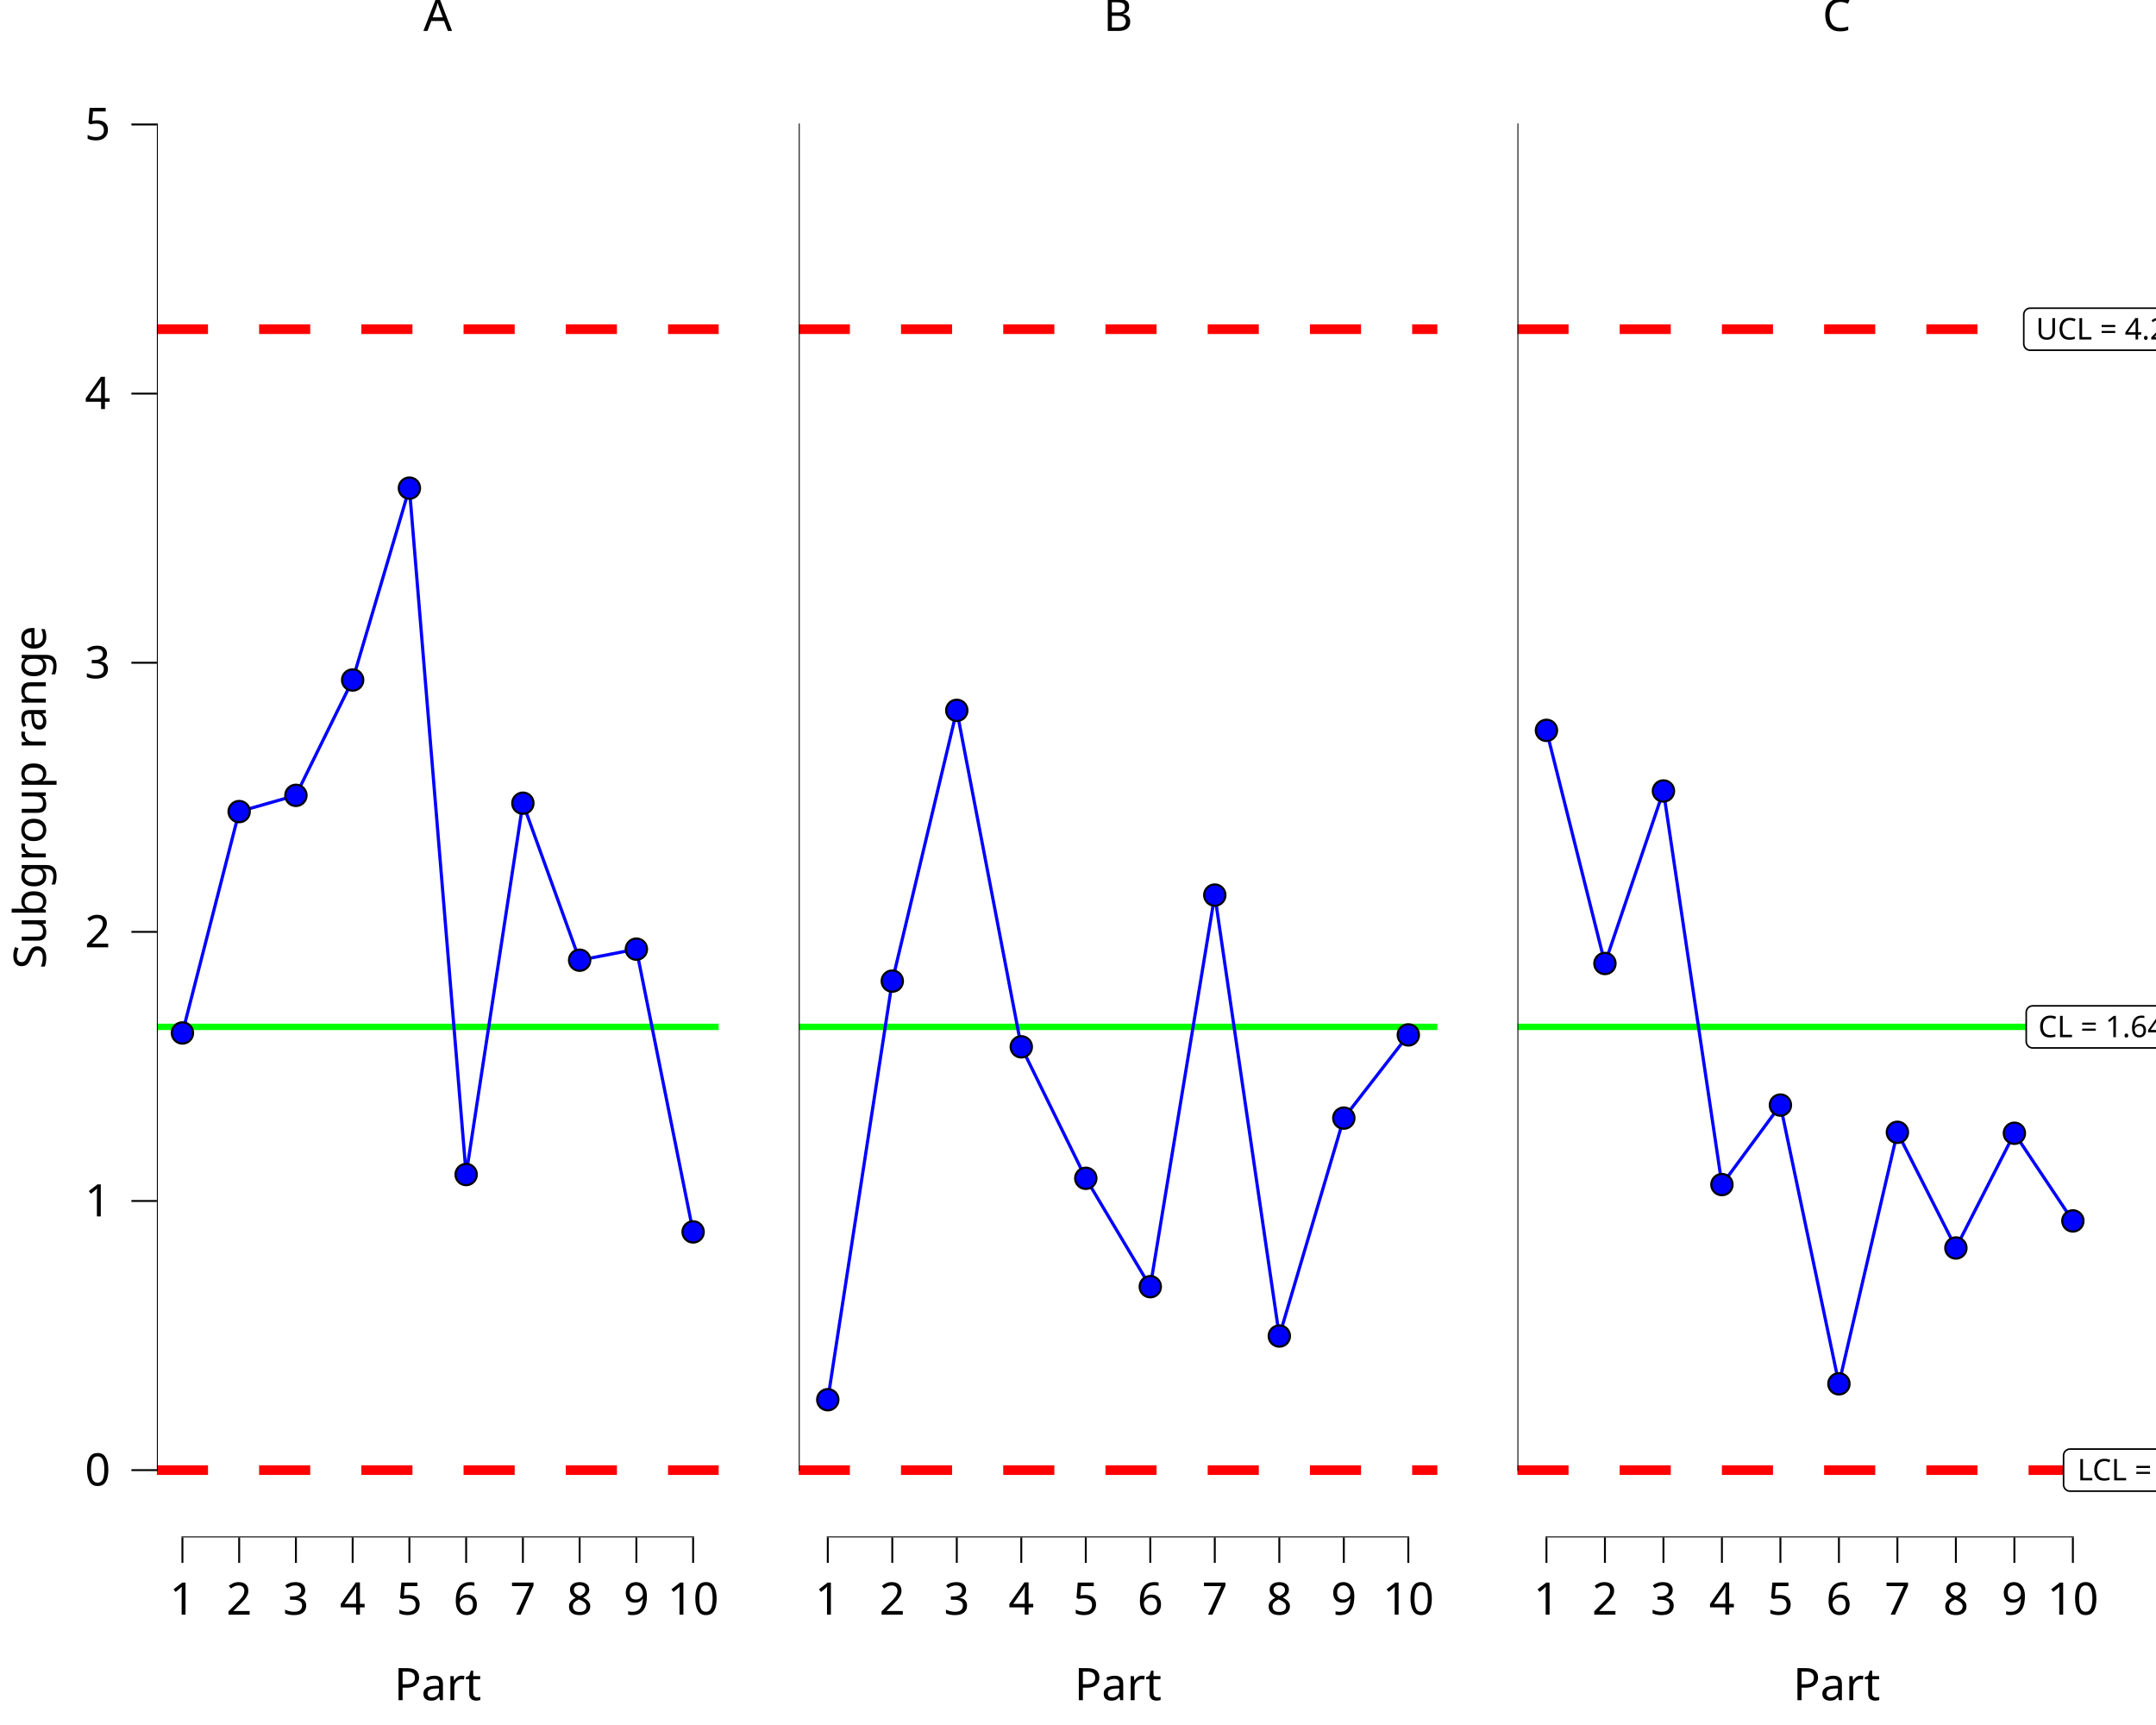
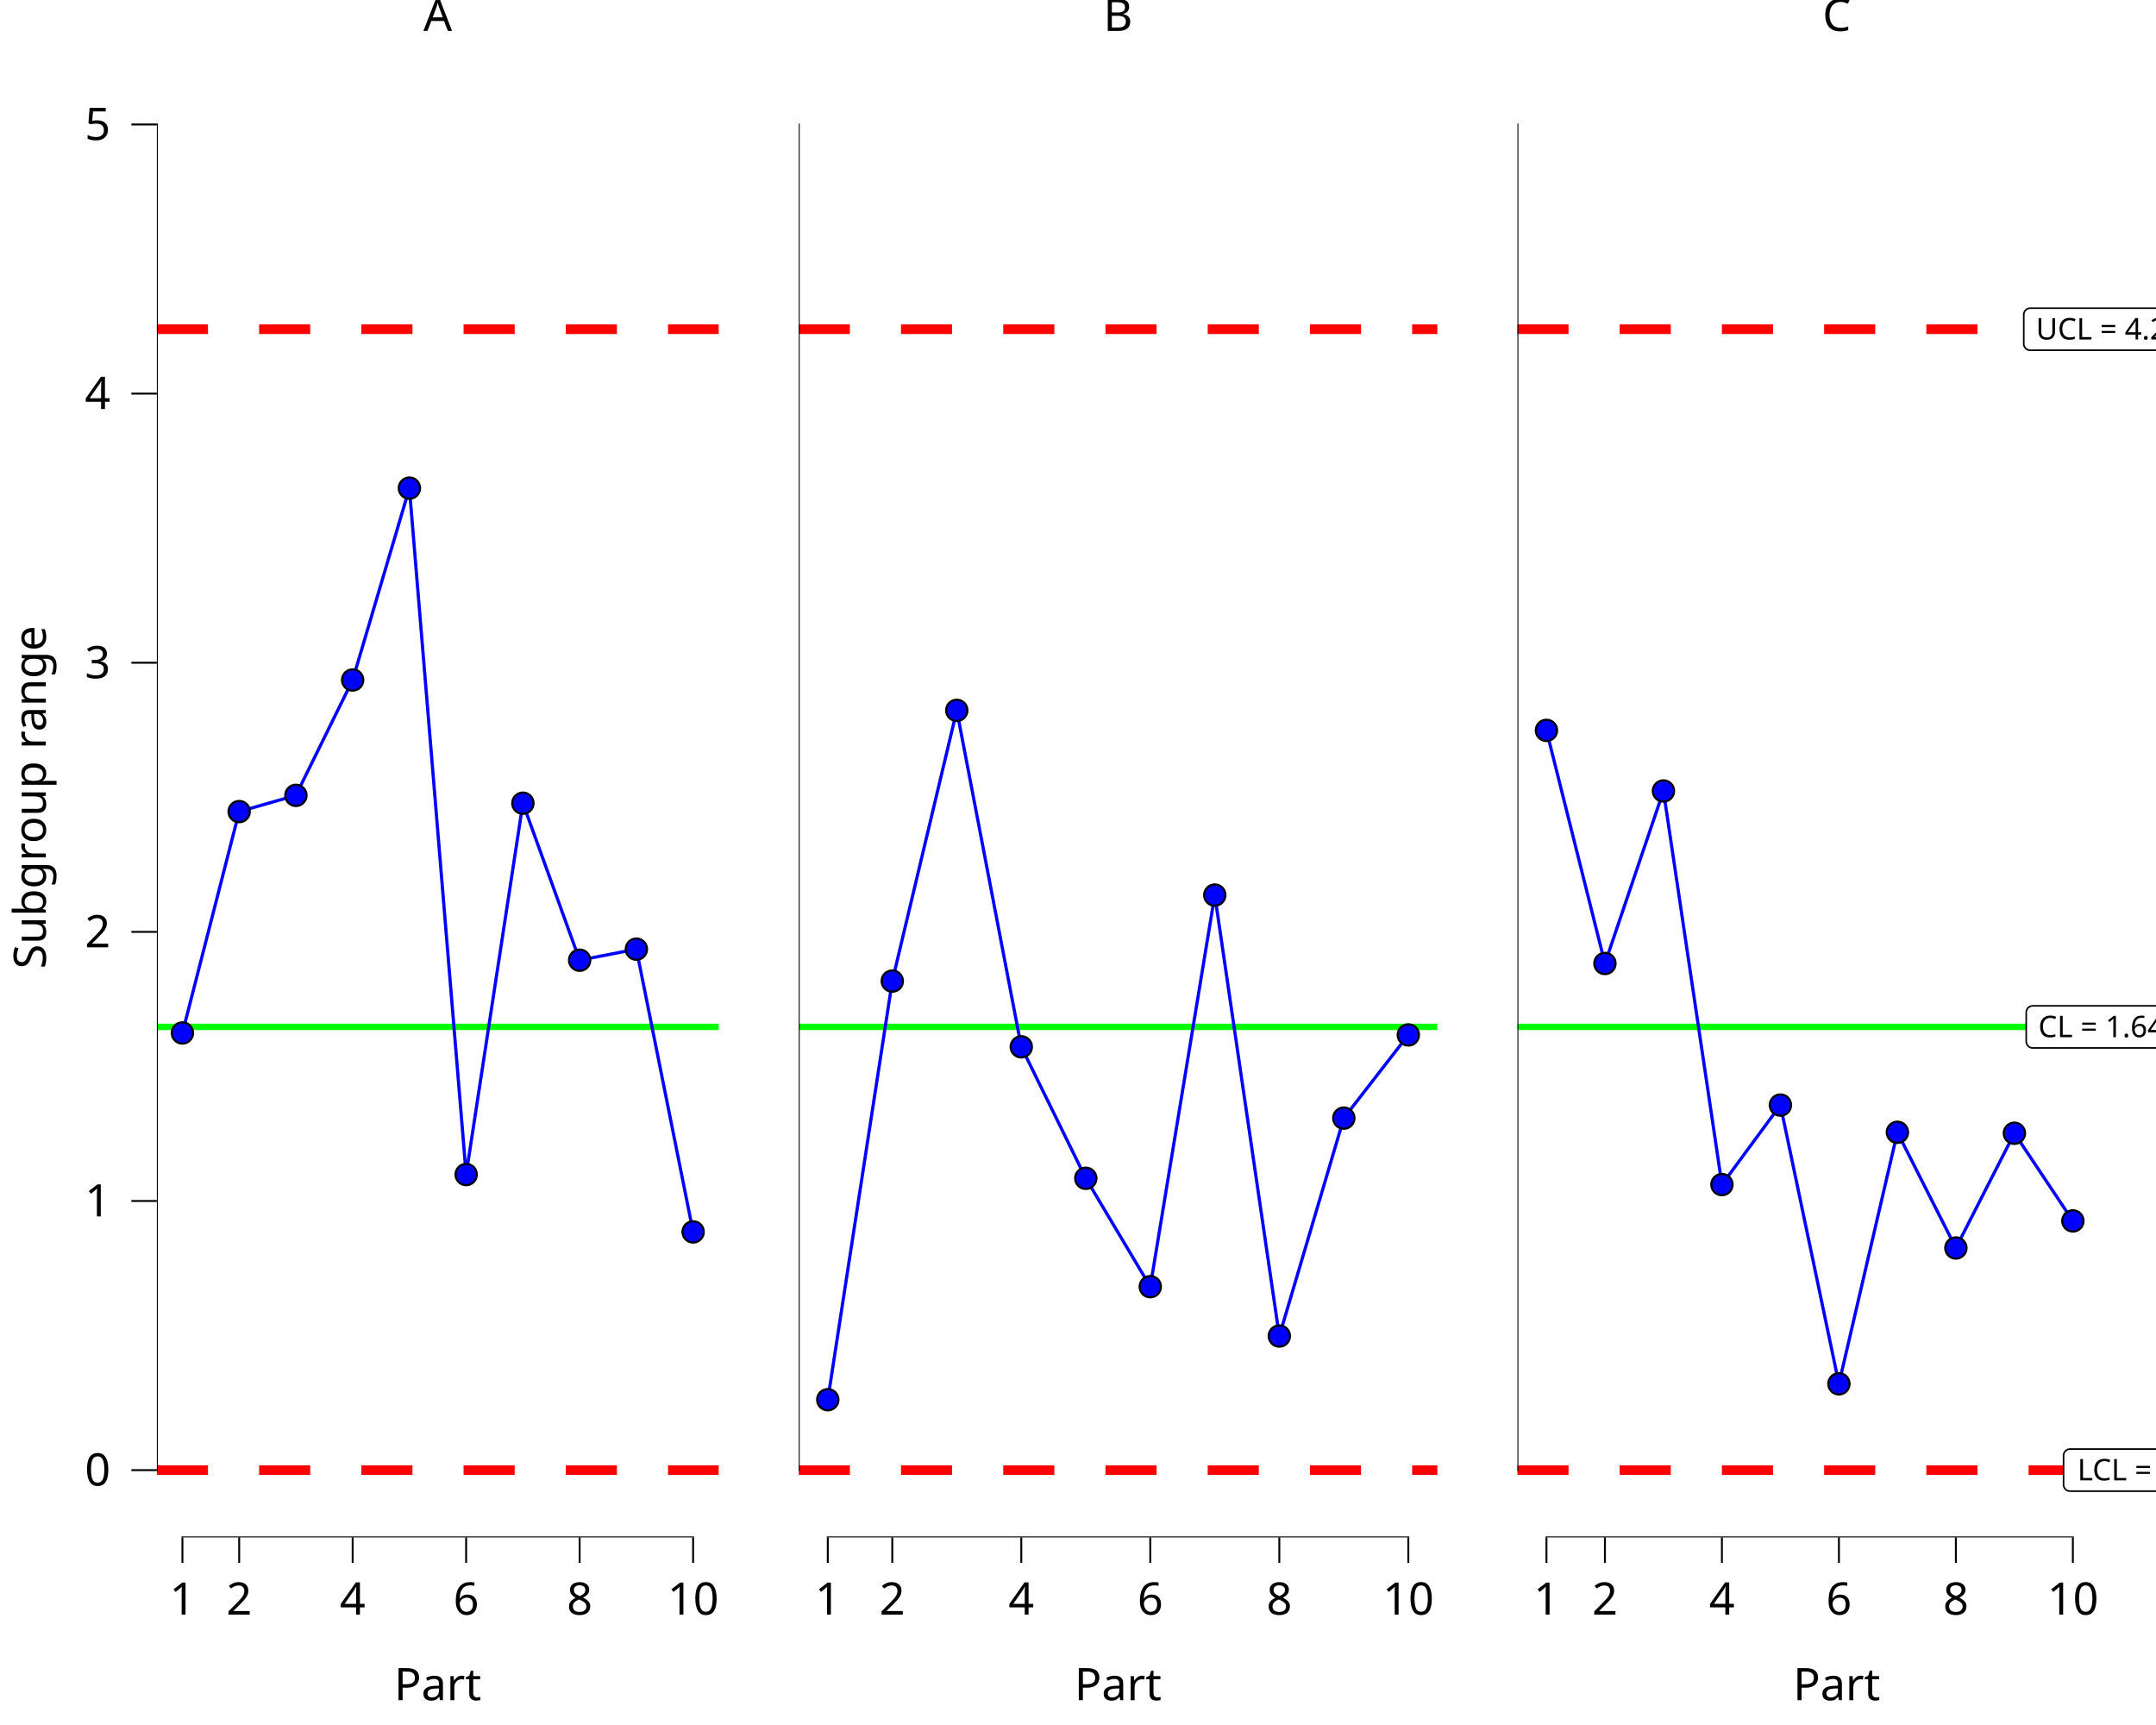
<svg xmlns="http://www.w3.org/2000/svg" class="svglite" data-engine-version="2.0" width="720.00pt" height="576.00pt" viewBox="0 0 720.00 576.00">
  <defs>
    <style type="text/css">
    .svglite line, .svglite polyline, .svglite polygon, .svglite path, .svglite rect, .svglite circle {
      fill: none;
      stroke: #000000;
      stroke-linecap: round;
      stroke-linejoin: round;
      stroke-miterlimit: 10.00;
    }
  </style>
  </defs>
  <rect width="100%" height="100%" style="stroke: none; fill: #FFFFFF;" />
  <defs>
    <clipPath id="cpMC4wMHw3MjAuMDB8MC4wMHw1NzYuMDA=">
      <rect x="0.00" y="0.00" width="720.00" height="576.00" />
    </clipPath>
  </defs>
  <g clip-path="url(#cpMC4wMHw3MjAuMDB8MC4wMHw1NzYuMDA=)">
</g>
  <defs>
    <clipPath id="cpMC4wMHwyNDAuMDB8MC4wMHw1NzYuMDA=">
      <rect x="0.00" y="0.00" width="240.00" height="576.00" />
    </clipPath>
  </defs>
  <g clip-path="url(#cpMC4wMHwyNDAuMDB8MC4wMHw1NzYuMDA=)">
    <rect x="0.00" y="0.00" width="240.00" height="576.00" style="stroke-width: 10.67; stroke: none;" />
  </g>
  <g clip-path="url(#cpMC4wMHw3MjAuMDB8MC4wMHw1NzYuMDA=)">
</g>
  <defs>
    <clipPath id="cpNTIuMzl8MjQwLjAwfDE5LjEwfDUxMy4zNQ==">
      <rect x="52.39" y="19.10" width="187.61" height="494.25" />
    </clipPath>
  </defs>
  <g clip-path="url(#cpNTIuMzl8MjQwLjAwfDE5LjEwfDUxMy4zNQ==)">
    <rect x="52.39" y="19.10" width="187.61" height="494.25" style="stroke-width: 10.67; stroke: none;" />
    <line x1="52.39" y1="342.89" x2="240.00" y2="342.89" style="stroke-width: 2.13; stroke: #00FF00; stroke-linecap: butt;" />
    <line x1="52.39" y1="109.93" x2="240.00" y2="109.93" style="stroke-width: 3.20; stroke: #FF0000; stroke-dasharray: 17.07,17.07; stroke-linecap: butt;" />
    <line x1="52.39" y1="490.89" x2="240.00" y2="490.89" style="stroke-width: 3.20; stroke: #FF0000; stroke-dasharray: 17.07,17.07; stroke-linecap: butt;" />
    <polyline points="60.92,344.92 79.87,271.00 98.82,265.58 117.77,227.06 136.72,162.99 155.67,392.19 174.62,268.20 193.57,320.62 212.52,316.93 231.47,411.35 " style="stroke-width: 1.07; stroke: #0000FF; stroke-linecap: butt;" />
    <line x1="60.60" y1="513.35" x2="231.79" y2="513.35" style="stroke-width: 0.64; stroke-linecap: butt;" />
    <line x1="52.39" y1="491.20" x2="52.39" y2="41.25" style="stroke-width: 0.64; stroke-linecap: butt;" />
    <circle cx="60.92" cy="344.92" r="3.56" style="stroke-width: 0.71; fill: #0000FF;" />
    <circle cx="79.87" cy="271.00" r="3.56" style="stroke-width: 0.71; fill: #0000FF;" />
    <circle cx="98.82" cy="265.58" r="3.56" style="stroke-width: 0.71; fill: #0000FF;" />
    <circle cx="117.77" cy="227.06" r="3.56" style="stroke-width: 0.71; fill: #0000FF;" />
    <circle cx="136.72" cy="162.99" r="3.56" style="stroke-width: 0.71; fill: #0000FF;" />
    <circle cx="155.67" cy="392.19" r="3.56" style="stroke-width: 0.71; fill: #0000FF;" />
    <circle cx="174.62" cy="268.20" r="3.56" style="stroke-width: 0.71; fill: #0000FF;" />
    <circle cx="193.57" cy="320.62" r="3.56" style="stroke-width: 0.71; fill: #0000FF;" />
    <circle cx="212.52" cy="316.93" r="3.56" style="stroke-width: 0.71; fill: #0000FF;" />
    <circle cx="231.47" cy="411.35" r="3.56" style="stroke-width: 0.71; fill: #0000FF;" />
    <rect x="52.39" y="19.10" width="187.61" height="494.25" style="stroke-width: 0.00; stroke: none;" />
  </g>
  <g clip-path="url(#cpMC4wMHw3MjAuMDB8MC4wMHw1NzYuMDA=)">
    <polyline points="52.39,513.35 52.39,19.10 " style="stroke-width: 0.00; stroke: none; stroke-linecap: butt;" />
    <text x="36.91" y="496.05" text-anchor="end" style="font-size: 15.00px; font-family: sans;" textLength="8.34px" lengthAdjust="spacingAndGlyphs">0</text>
    <text x="36.91" y="406.18" text-anchor="end" style="font-size: 15.00px; font-family: sans;" textLength="8.34px" lengthAdjust="spacingAndGlyphs">1</text>
    <text x="36.91" y="316.32" text-anchor="end" style="font-size: 15.00px; font-family: sans;" textLength="8.34px" lengthAdjust="spacingAndGlyphs">2</text>
    <text x="36.91" y="226.46" text-anchor="end" style="font-size: 15.00px; font-family: sans;" textLength="8.34px" lengthAdjust="spacingAndGlyphs">3</text>
    <text x="36.91" y="136.59" text-anchor="end" style="font-size: 15.00px; font-family: sans;" textLength="8.34px" lengthAdjust="spacingAndGlyphs">4</text>
    <text x="36.91" y="46.73" text-anchor="end" style="font-size: 15.00px; font-family: sans;" textLength="8.34px" lengthAdjust="spacingAndGlyphs">5</text>
    <polyline points="43.88,490.89 52.39,490.89 " style="stroke-width: 0.64; stroke-linecap: butt;" />
    <polyline points="43.88,401.02 52.39,401.02 " style="stroke-width: 0.64; stroke-linecap: butt;" />
    <polyline points="43.88,311.16 52.39,311.16 " style="stroke-width: 0.64; stroke-linecap: butt;" />
    <polyline points="43.88,221.30 52.39,221.30 " style="stroke-width: 0.64; stroke-linecap: butt;" />
    <polyline points="43.88,131.43 52.39,131.43 " style="stroke-width: 0.64; stroke-linecap: butt;" />
    <polyline points="43.88,41.57 52.39,41.57 " style="stroke-width: 0.64; stroke-linecap: butt;" />
    <polyline points="52.39,513.35 240.00,513.35 " style="stroke-width: 0.00; stroke: none; stroke-linecap: butt;" />
    <polyline points="60.92,521.85 60.92,513.35 " style="stroke-width: 0.64; stroke-linecap: butt;" />
    <polyline points="79.87,521.85 79.87,513.35 " style="stroke-width: 0.64; stroke-linecap: butt;" />
-     <polyline points="98.82,521.85 98.82,513.35 " style="stroke-width: 0.64; stroke-linecap: butt;" />
    <polyline points="117.77,521.85 117.77,513.35 " style="stroke-width: 0.64; stroke-linecap: butt;" />
-     <polyline points="136.72,521.85 136.72,513.35 " style="stroke-width: 0.64; stroke-linecap: butt;" />
    <polyline points="155.67,521.85 155.67,513.35 " style="stroke-width: 0.64; stroke-linecap: butt;" />
-     <polyline points="174.62,521.85 174.62,513.35 " style="stroke-width: 0.64; stroke-linecap: butt;" />
    <polyline points="193.57,521.85 193.57,513.35 " style="stroke-width: 0.64; stroke-linecap: butt;" />
-     <polyline points="212.52,521.85 212.52,513.35 " style="stroke-width: 0.64; stroke-linecap: butt;" />
    <polyline points="231.47,521.85 231.47,513.35 " style="stroke-width: 0.64; stroke-linecap: butt;" />
    <text x="60.92" y="539.15" text-anchor="middle" style="font-size: 15.00px; font-family: sans;" textLength="8.34px" lengthAdjust="spacingAndGlyphs">1</text>
    <text x="79.87" y="539.15" text-anchor="middle" style="font-size: 15.00px; font-family: sans;" textLength="8.34px" lengthAdjust="spacingAndGlyphs">2</text>
-     <text x="98.82" y="539.15" text-anchor="middle" style="font-size: 15.00px; font-family: sans;" textLength="8.34px" lengthAdjust="spacingAndGlyphs">3</text>
    <text x="117.77" y="539.15" text-anchor="middle" style="font-size: 15.00px; font-family: sans;" textLength="8.34px" lengthAdjust="spacingAndGlyphs">4</text>
-     <text x="136.72" y="539.15" text-anchor="middle" style="font-size: 15.00px; font-family: sans;" textLength="8.34px" lengthAdjust="spacingAndGlyphs">5</text>
    <text x="155.67" y="539.15" text-anchor="middle" style="font-size: 15.00px; font-family: sans;" textLength="8.34px" lengthAdjust="spacingAndGlyphs">6</text>
-     <text x="174.62" y="539.15" text-anchor="middle" style="font-size: 15.00px; font-family: sans;" textLength="8.34px" lengthAdjust="spacingAndGlyphs">7</text>
    <text x="193.57" y="539.15" text-anchor="middle" style="font-size: 15.00px; font-family: sans;" textLength="8.34px" lengthAdjust="spacingAndGlyphs">8</text>
-     <text x="212.52" y="539.15" text-anchor="middle" style="font-size: 15.00px; font-family: sans;" textLength="8.34px" lengthAdjust="spacingAndGlyphs">9</text>
    <text x="231.47" y="539.15" text-anchor="middle" style="font-size: 15.00px; font-family: sans;" textLength="16.69px" lengthAdjust="spacingAndGlyphs">10</text>
    <text x="146.19" y="567.72" text-anchor="middle" style="font-size: 15.00px; font-family: sans;" textLength="27.51px" lengthAdjust="spacingAndGlyphs">Part</text>
    <text transform="translate(15.30,266.23) rotate(-90)" text-anchor="middle" style="font-size: 15.00px; font-family: sans;" textLength="107.60px" lengthAdjust="spacingAndGlyphs">Subgroup range</text>
    <text x="146.19" y="10.32" text-anchor="middle" style="font-size: 15.00px; font-family: sans;" textLength="10.01px" lengthAdjust="spacingAndGlyphs">A</text>
  </g>
  <defs>
    <clipPath id="cpMjQwLjAwfDQ4MC4wMHwwLjAwfDU3Ni4wMA==">
      <rect x="240.00" y="0.00" width="240.00" height="576.00" />
    </clipPath>
  </defs>
  <g clip-path="url(#cpMjQwLjAwfDQ4MC4wMHwwLjAwfDU3Ni4wMA==)">
    <rect x="240.00" y="0.00" width="240.00" height="576.00" style="stroke-width: 10.67; stroke: none;" />
  </g>
  <g clip-path="url(#cpMC4wMHw3MjAuMDB8MC4wMHw1NzYuMDA=)">
</g>
  <defs>
    <clipPath id="cpMjY2Ljc1fDQ4MC4wMHwxOS4xMHw1MTMuMzU=">
      <rect x="266.75" y="19.10" width="213.25" height="494.25" />
    </clipPath>
  </defs>
  <g clip-path="url(#cpMjY2Ljc1fDQ4MC4wMHwxOS4xMHw1MTMuMzU=)">
    <rect x="266.75" y="19.10" width="213.25" height="494.25" style="stroke-width: 10.67; stroke: none;" />
    <line x1="266.75" y1="342.89" x2="480.00" y2="342.89" style="stroke-width: 2.13; stroke: #00FF00; stroke-linecap: butt;" />
    <line x1="266.75" y1="109.93" x2="480.00" y2="109.93" style="stroke-width: 3.20; stroke: #FF0000; stroke-dasharray: 17.07,17.07; stroke-linecap: butt;" />
    <line x1="266.75" y1="490.89" x2="480.00" y2="490.89" style="stroke-width: 3.20; stroke: #FF0000; stroke-dasharray: 17.07,17.07; stroke-linecap: butt;" />
    <polyline points="276.44,467.38 297.98,327.60 319.52,237.20 341.06,349.55 362.60,393.45 384.14,429.64 405.68,298.88 427.23,446.12 448.77,373.35 470.31,345.57 " style="stroke-width: 1.07; stroke: #0000FF; stroke-linecap: butt;" />
    <line x1="276.12" y1="513.35" x2="470.63" y2="513.35" style="stroke-width: 0.64; stroke-linecap: butt;" />
    <line x1="266.75" y1="491.20" x2="266.75" y2="41.25" style="stroke-width: 0.64; stroke-linecap: butt;" />
    <circle cx="276.44" cy="467.38" r="3.56" style="stroke-width: 0.71; fill: #0000FF;" />
    <circle cx="297.98" cy="327.60" r="3.56" style="stroke-width: 0.71; fill: #0000FF;" />
    <circle cx="319.52" cy="237.20" r="3.56" style="stroke-width: 0.71; fill: #0000FF;" />
    <circle cx="341.06" cy="349.55" r="3.56" style="stroke-width: 0.71; fill: #0000FF;" />
    <circle cx="362.60" cy="393.45" r="3.56" style="stroke-width: 0.71; fill: #0000FF;" />
    <circle cx="384.14" cy="429.64" r="3.56" style="stroke-width: 0.71; fill: #0000FF;" />
    <circle cx="405.68" cy="298.88" r="3.56" style="stroke-width: 0.71; fill: #0000FF;" />
    <circle cx="427.23" cy="446.12" r="3.56" style="stroke-width: 0.71; fill: #0000FF;" />
    <circle cx="448.77" cy="373.35" r="3.56" style="stroke-width: 0.71; fill: #0000FF;" />
    <circle cx="470.31" cy="345.57" r="3.56" style="stroke-width: 0.71; fill: #0000FF;" />
    <rect x="266.75" y="19.10" width="213.25" height="494.25" style="stroke-width: 0.00; stroke: none;" />
  </g>
  <g clip-path="url(#cpMC4wMHw3MjAuMDB8MC4wMHw1NzYuMDA=)">
    <polyline points="266.75,513.35 480.00,513.35 " style="stroke-width: 0.00; stroke: none; stroke-linecap: butt;" />
    <polyline points="276.44,521.85 276.44,513.35 " style="stroke-width: 0.64; stroke-linecap: butt;" />
    <polyline points="297.98,521.85 297.98,513.35 " style="stroke-width: 0.64; stroke-linecap: butt;" />
-     <polyline points="319.52,521.85 319.52,513.35 " style="stroke-width: 0.64; stroke-linecap: butt;" />
    <polyline points="341.06,521.85 341.06,513.35 " style="stroke-width: 0.64; stroke-linecap: butt;" />
-     <polyline points="362.60,521.85 362.60,513.35 " style="stroke-width: 0.64; stroke-linecap: butt;" />
    <polyline points="384.14,521.85 384.14,513.35 " style="stroke-width: 0.64; stroke-linecap: butt;" />
-     <polyline points="405.68,521.85 405.68,513.35 " style="stroke-width: 0.64; stroke-linecap: butt;" />
    <polyline points="427.23,521.85 427.23,513.35 " style="stroke-width: 0.64; stroke-linecap: butt;" />
-     <polyline points="448.77,521.85 448.77,513.35 " style="stroke-width: 0.64; stroke-linecap: butt;" />
    <polyline points="470.31,521.85 470.31,513.35 " style="stroke-width: 0.64; stroke-linecap: butt;" />
    <text x="276.44" y="539.15" text-anchor="middle" style="font-size: 15.00px; font-family: sans;" textLength="8.34px" lengthAdjust="spacingAndGlyphs">1</text>
    <text x="297.98" y="539.15" text-anchor="middle" style="font-size: 15.00px; font-family: sans;" textLength="8.34px" lengthAdjust="spacingAndGlyphs">2</text>
-     <text x="319.52" y="539.15" text-anchor="middle" style="font-size: 15.00px; font-family: sans;" textLength="8.34px" lengthAdjust="spacingAndGlyphs">3</text>
    <text x="341.06" y="539.15" text-anchor="middle" style="font-size: 15.00px; font-family: sans;" textLength="8.34px" lengthAdjust="spacingAndGlyphs">4</text>
-     <text x="362.60" y="539.15" text-anchor="middle" style="font-size: 15.00px; font-family: sans;" textLength="8.34px" lengthAdjust="spacingAndGlyphs">5</text>
    <text x="384.14" y="539.15" text-anchor="middle" style="font-size: 15.00px; font-family: sans;" textLength="8.34px" lengthAdjust="spacingAndGlyphs">6</text>
-     <text x="405.68" y="539.15" text-anchor="middle" style="font-size: 15.00px; font-family: sans;" textLength="8.34px" lengthAdjust="spacingAndGlyphs">7</text>
    <text x="427.23" y="539.15" text-anchor="middle" style="font-size: 15.00px; font-family: sans;" textLength="8.34px" lengthAdjust="spacingAndGlyphs">8</text>
-     <text x="448.77" y="539.15" text-anchor="middle" style="font-size: 15.00px; font-family: sans;" textLength="8.34px" lengthAdjust="spacingAndGlyphs">9</text>
    <text x="470.31" y="539.15" text-anchor="middle" style="font-size: 15.00px; font-family: sans;" textLength="16.69px" lengthAdjust="spacingAndGlyphs">10</text>
    <text x="373.37" y="567.72" text-anchor="middle" style="font-size: 15.00px; font-family: sans;" textLength="27.51px" lengthAdjust="spacingAndGlyphs">Part</text>
    <text x="373.37" y="10.32" text-anchor="middle" style="font-size: 15.00px; font-family: sans;" textLength="10.01px" lengthAdjust="spacingAndGlyphs">B</text>
  </g>
  <defs>
    <clipPath id="cpNDgwLjAwfDcyMC4wMHwwLjAwfDU3Ni4wMA==">
      <rect x="480.00" y="0.00" width="240.00" height="576.00" />
    </clipPath>
  </defs>
  <g clip-path="url(#cpNDgwLjAwfDcyMC4wMHwwLjAwfDU3Ni4wMA==)">
    <rect x="480.00" y="0.00" width="240.00" height="576.00" style="stroke-width: 10.67; stroke: none;" />
  </g>
  <g clip-path="url(#cpMC4wMHw3MjAuMDB8MC4wMHw1NzYuMDA=)">
</g>
  <defs>
    <clipPath id="cpNTA2Ljc1fDcyMC4wMHwxOS4xMHw1MTMuMzU=">
      <rect x="506.75" y="19.10" width="213.25" height="494.25" />
    </clipPath>
  </defs>
  <g clip-path="url(#cpNTA2Ljc1fDcyMC4wMHwxOS4xMHw1MTMuMzU=)">
    <rect x="506.75" y="19.10" width="213.25" height="494.25" style="stroke-width: 10.67; stroke: none;" />
    <line x1="506.75" y1="342.89" x2="720.00" y2="342.89" style="stroke-width: 2.13; stroke: #00FF00; stroke-linecap: butt;" />
    <line x1="506.75" y1="109.93" x2="720.00" y2="109.93" style="stroke-width: 3.20; stroke: #FF0000; stroke-dasharray: 17.07,17.07; stroke-linecap: butt;" />
    <line x1="506.75" y1="490.89" x2="720.00" y2="490.89" style="stroke-width: 3.20; stroke: #FF0000; stroke-dasharray: 17.07,17.07; stroke-linecap: butt;" />
    <polygon points="678.82,349.92 741.79,349.92 741.70,349.92 742.05,349.90 742.39,349.84 742.72,349.71 743.02,349.54 743.29,349.32 743.52,349.06 743.70,348.76 743.84,348.44 743.92,348.11 743.95,347.76 743.95,347.76 743.95,338.03 743.95,338.03 743.92,337.68 743.84,337.34 743.70,337.02 743.52,336.73 743.29,336.47 743.02,336.25 742.72,336.08 742.39,335.95 742.05,335.88 741.79,335.87 678.82,335.87 679.08,335.88 678.74,335.87 678.39,335.91 678.06,336.01 677.74,336.16 677.46,336.35 677.21,336.59 677.00,336.87 676.84,337.18 676.73,337.51 676.67,337.85 676.66,338.03 676.66,347.76 676.67,347.59 676.67,347.93 676.73,348.28 676.84,348.61 677.00,348.92 677.21,349.19 677.46,349.43 677.74,349.63 678.06,349.78 678.39,349.88 678.74,349.92 " style="stroke-width: 0.53; fill: #FFFFFF;" />
    <text x="710.31" y="346.32" text-anchor="middle" style="font-size: 9.96px; font-family: sans;" textLength="60.09px" lengthAdjust="spacingAndGlyphs">CL = 1.64685</text>
    <polygon points="678.00,116.95 742.62,116.95 742.53,116.95 742.88,116.94 743.22,116.87 743.54,116.75 743.84,116.57 744.11,116.35 744.34,116.09 744.53,115.80 744.67,115.48 744.75,115.14 744.78,114.79 744.78,114.79 744.78,105.06 744.78,105.06 744.75,104.71 744.67,104.38 744.53,104.06 744.34,103.76 744.11,103.50 743.84,103.28 743.54,103.11 743.22,102.99 742.88,102.92 742.62,102.90 678.00,102.90 678.26,102.92 677.91,102.90 677.56,102.94 677.23,103.04 676.92,103.19 676.63,103.39 676.38,103.63 676.17,103.91 676.01,104.21 675.90,104.54 675.84,104.89 675.84,105.06 675.84,114.79 675.84,114.62 675.84,114.97 675.90,115.31 676.01,115.64 676.17,115.95 676.38,116.23 676.63,116.47 676.92,116.66 677.23,116.81 677.56,116.91 677.91,116.95 " style="stroke-width: 0.53; fill: #FFFFFF;" />
    <text x="710.31" y="113.35" text-anchor="middle" style="font-size: 9.96px; font-family: sans;" textLength="61.74px" lengthAdjust="spacingAndGlyphs">UCL = 4.2393</text>
    <polygon points="691.29,497.91 729.33,497.91 729.24,497.91 729.59,497.90 729.93,497.83 730.25,497.70 730.56,497.53 730.82,497.31 731.06,497.05 731.24,496.76 731.38,496.44 731.46,496.10 731.49,495.75 731.49,495.75 731.49,486.02 731.49,486.02 731.46,485.67 731.38,485.33 731.24,485.01 731.06,484.72 730.82,484.46 730.56,484.24 730.25,484.07 729.93,483.94 729.59,483.87 729.33,483.86 691.29,483.86 691.55,483.87 691.20,483.86 690.85,483.90 690.52,484.00 690.21,484.15 689.92,484.35 689.67,484.59 689.46,484.86 689.30,485.17 689.19,485.50 689.13,485.84 689.13,486.02 689.13,495.75 689.13,495.58 689.13,495.93 689.19,496.27 689.30,496.60 689.46,496.91 689.67,497.18 689.92,497.42 690.21,497.62 690.52,497.77 690.85,497.87 691.20,497.91 " style="stroke-width: 0.53; fill: #FFFFFF;" />
    <text x="710.31" y="494.31" text-anchor="middle" style="font-size: 9.96px; font-family: sans;" textLength="35.16px" lengthAdjust="spacingAndGlyphs">LCL = 0</text>
    <polyline points="516.44,243.88 535.97,321.72 555.51,264.12 575.04,395.55 594.57,369.00 614.11,462.08 633.64,378.09 653.17,416.72 672.71,378.41 692.24,407.68 " style="stroke-width: 1.07; stroke: #0000FF; stroke-linecap: butt;" />
    <line x1="516.12" y1="513.35" x2="692.56" y2="513.35" style="stroke-width: 0.64; stroke-linecap: butt;" />
    <line x1="506.75" y1="491.20" x2="506.75" y2="41.25" style="stroke-width: 0.64; stroke-linecap: butt;" />
    <circle cx="516.44" cy="243.88" r="3.56" style="stroke-width: 0.71; fill: #0000FF;" />
    <circle cx="535.97" cy="321.72" r="3.56" style="stroke-width: 0.71; fill: #0000FF;" />
    <circle cx="555.51" cy="264.12" r="3.56" style="stroke-width: 0.71; fill: #0000FF;" />
    <circle cx="575.04" cy="395.55" r="3.56" style="stroke-width: 0.71; fill: #0000FF;" />
    <circle cx="594.57" cy="369.00" r="3.56" style="stroke-width: 0.71; fill: #0000FF;" />
    <circle cx="614.11" cy="462.08" r="3.56" style="stroke-width: 0.71; fill: #0000FF;" />
    <circle cx="633.64" cy="378.09" r="3.56" style="stroke-width: 0.71; fill: #0000FF;" />
    <circle cx="653.17" cy="416.72" r="3.56" style="stroke-width: 0.71; fill: #0000FF;" />
    <circle cx="672.71" cy="378.41" r="3.56" style="stroke-width: 0.71; fill: #0000FF;" />
    <circle cx="692.24" cy="407.68" r="3.56" style="stroke-width: 0.71; fill: #0000FF;" />
    <rect x="506.75" y="19.10" width="213.25" height="494.25" style="stroke-width: 0.00; stroke: none;" />
  </g>
  <g clip-path="url(#cpMC4wMHw3MjAuMDB8MC4wMHw1NzYuMDA=)">
    <polyline points="506.75,513.35 720.00,513.35 " style="stroke-width: 0.00; stroke: none; stroke-linecap: butt;" />
    <polyline points="516.44,521.85 516.44,513.35 " style="stroke-width: 0.64; stroke-linecap: butt;" />
    <polyline points="535.97,521.85 535.97,513.35 " style="stroke-width: 0.64; stroke-linecap: butt;" />
-     <polyline points="555.51,521.85 555.51,513.35 " style="stroke-width: 0.64; stroke-linecap: butt;" />
    <polyline points="575.04,521.85 575.04,513.35 " style="stroke-width: 0.64; stroke-linecap: butt;" />
-     <polyline points="594.57,521.85 594.57,513.35 " style="stroke-width: 0.64; stroke-linecap: butt;" />
    <polyline points="614.11,521.85 614.11,513.35 " style="stroke-width: 0.64; stroke-linecap: butt;" />
-     <polyline points="633.64,521.85 633.64,513.35 " style="stroke-width: 0.64; stroke-linecap: butt;" />
    <polyline points="653.17,521.85 653.17,513.35 " style="stroke-width: 0.64; stroke-linecap: butt;" />
-     <polyline points="672.71,521.85 672.71,513.35 " style="stroke-width: 0.64; stroke-linecap: butt;" />
    <polyline points="692.24,521.85 692.24,513.35 " style="stroke-width: 0.64; stroke-linecap: butt;" />
    <text x="516.44" y="539.15" text-anchor="middle" style="font-size: 15.00px; font-family: sans;" textLength="8.34px" lengthAdjust="spacingAndGlyphs">1</text>
    <text x="535.97" y="539.15" text-anchor="middle" style="font-size: 15.00px; font-family: sans;" textLength="8.34px" lengthAdjust="spacingAndGlyphs">2</text>
-     <text x="555.51" y="539.15" text-anchor="middle" style="font-size: 15.00px; font-family: sans;" textLength="8.34px" lengthAdjust="spacingAndGlyphs">3</text>
    <text x="575.04" y="539.15" text-anchor="middle" style="font-size: 15.00px; font-family: sans;" textLength="8.34px" lengthAdjust="spacingAndGlyphs">4</text>
-     <text x="594.57" y="539.15" text-anchor="middle" style="font-size: 15.00px; font-family: sans;" textLength="8.34px" lengthAdjust="spacingAndGlyphs">5</text>
    <text x="614.11" y="539.15" text-anchor="middle" style="font-size: 15.00px; font-family: sans;" textLength="8.34px" lengthAdjust="spacingAndGlyphs">6</text>
-     <text x="633.64" y="539.15" text-anchor="middle" style="font-size: 15.00px; font-family: sans;" textLength="8.34px" lengthAdjust="spacingAndGlyphs">7</text>
    <text x="653.17" y="539.15" text-anchor="middle" style="font-size: 15.00px; font-family: sans;" textLength="8.34px" lengthAdjust="spacingAndGlyphs">8</text>
-     <text x="672.71" y="539.15" text-anchor="middle" style="font-size: 15.00px; font-family: sans;" textLength="8.34px" lengthAdjust="spacingAndGlyphs">9</text>
    <text x="692.24" y="539.15" text-anchor="middle" style="font-size: 15.00px; font-family: sans;" textLength="16.69px" lengthAdjust="spacingAndGlyphs">10</text>
    <text x="613.37" y="567.72" text-anchor="middle" style="font-size: 15.00px; font-family: sans;" textLength="27.51px" lengthAdjust="spacingAndGlyphs">Part</text>
    <text x="613.37" y="10.32" text-anchor="middle" style="font-size: 15.00px; font-family: sans;" textLength="10.84px" lengthAdjust="spacingAndGlyphs">C</text>
  </g>
</svg>
